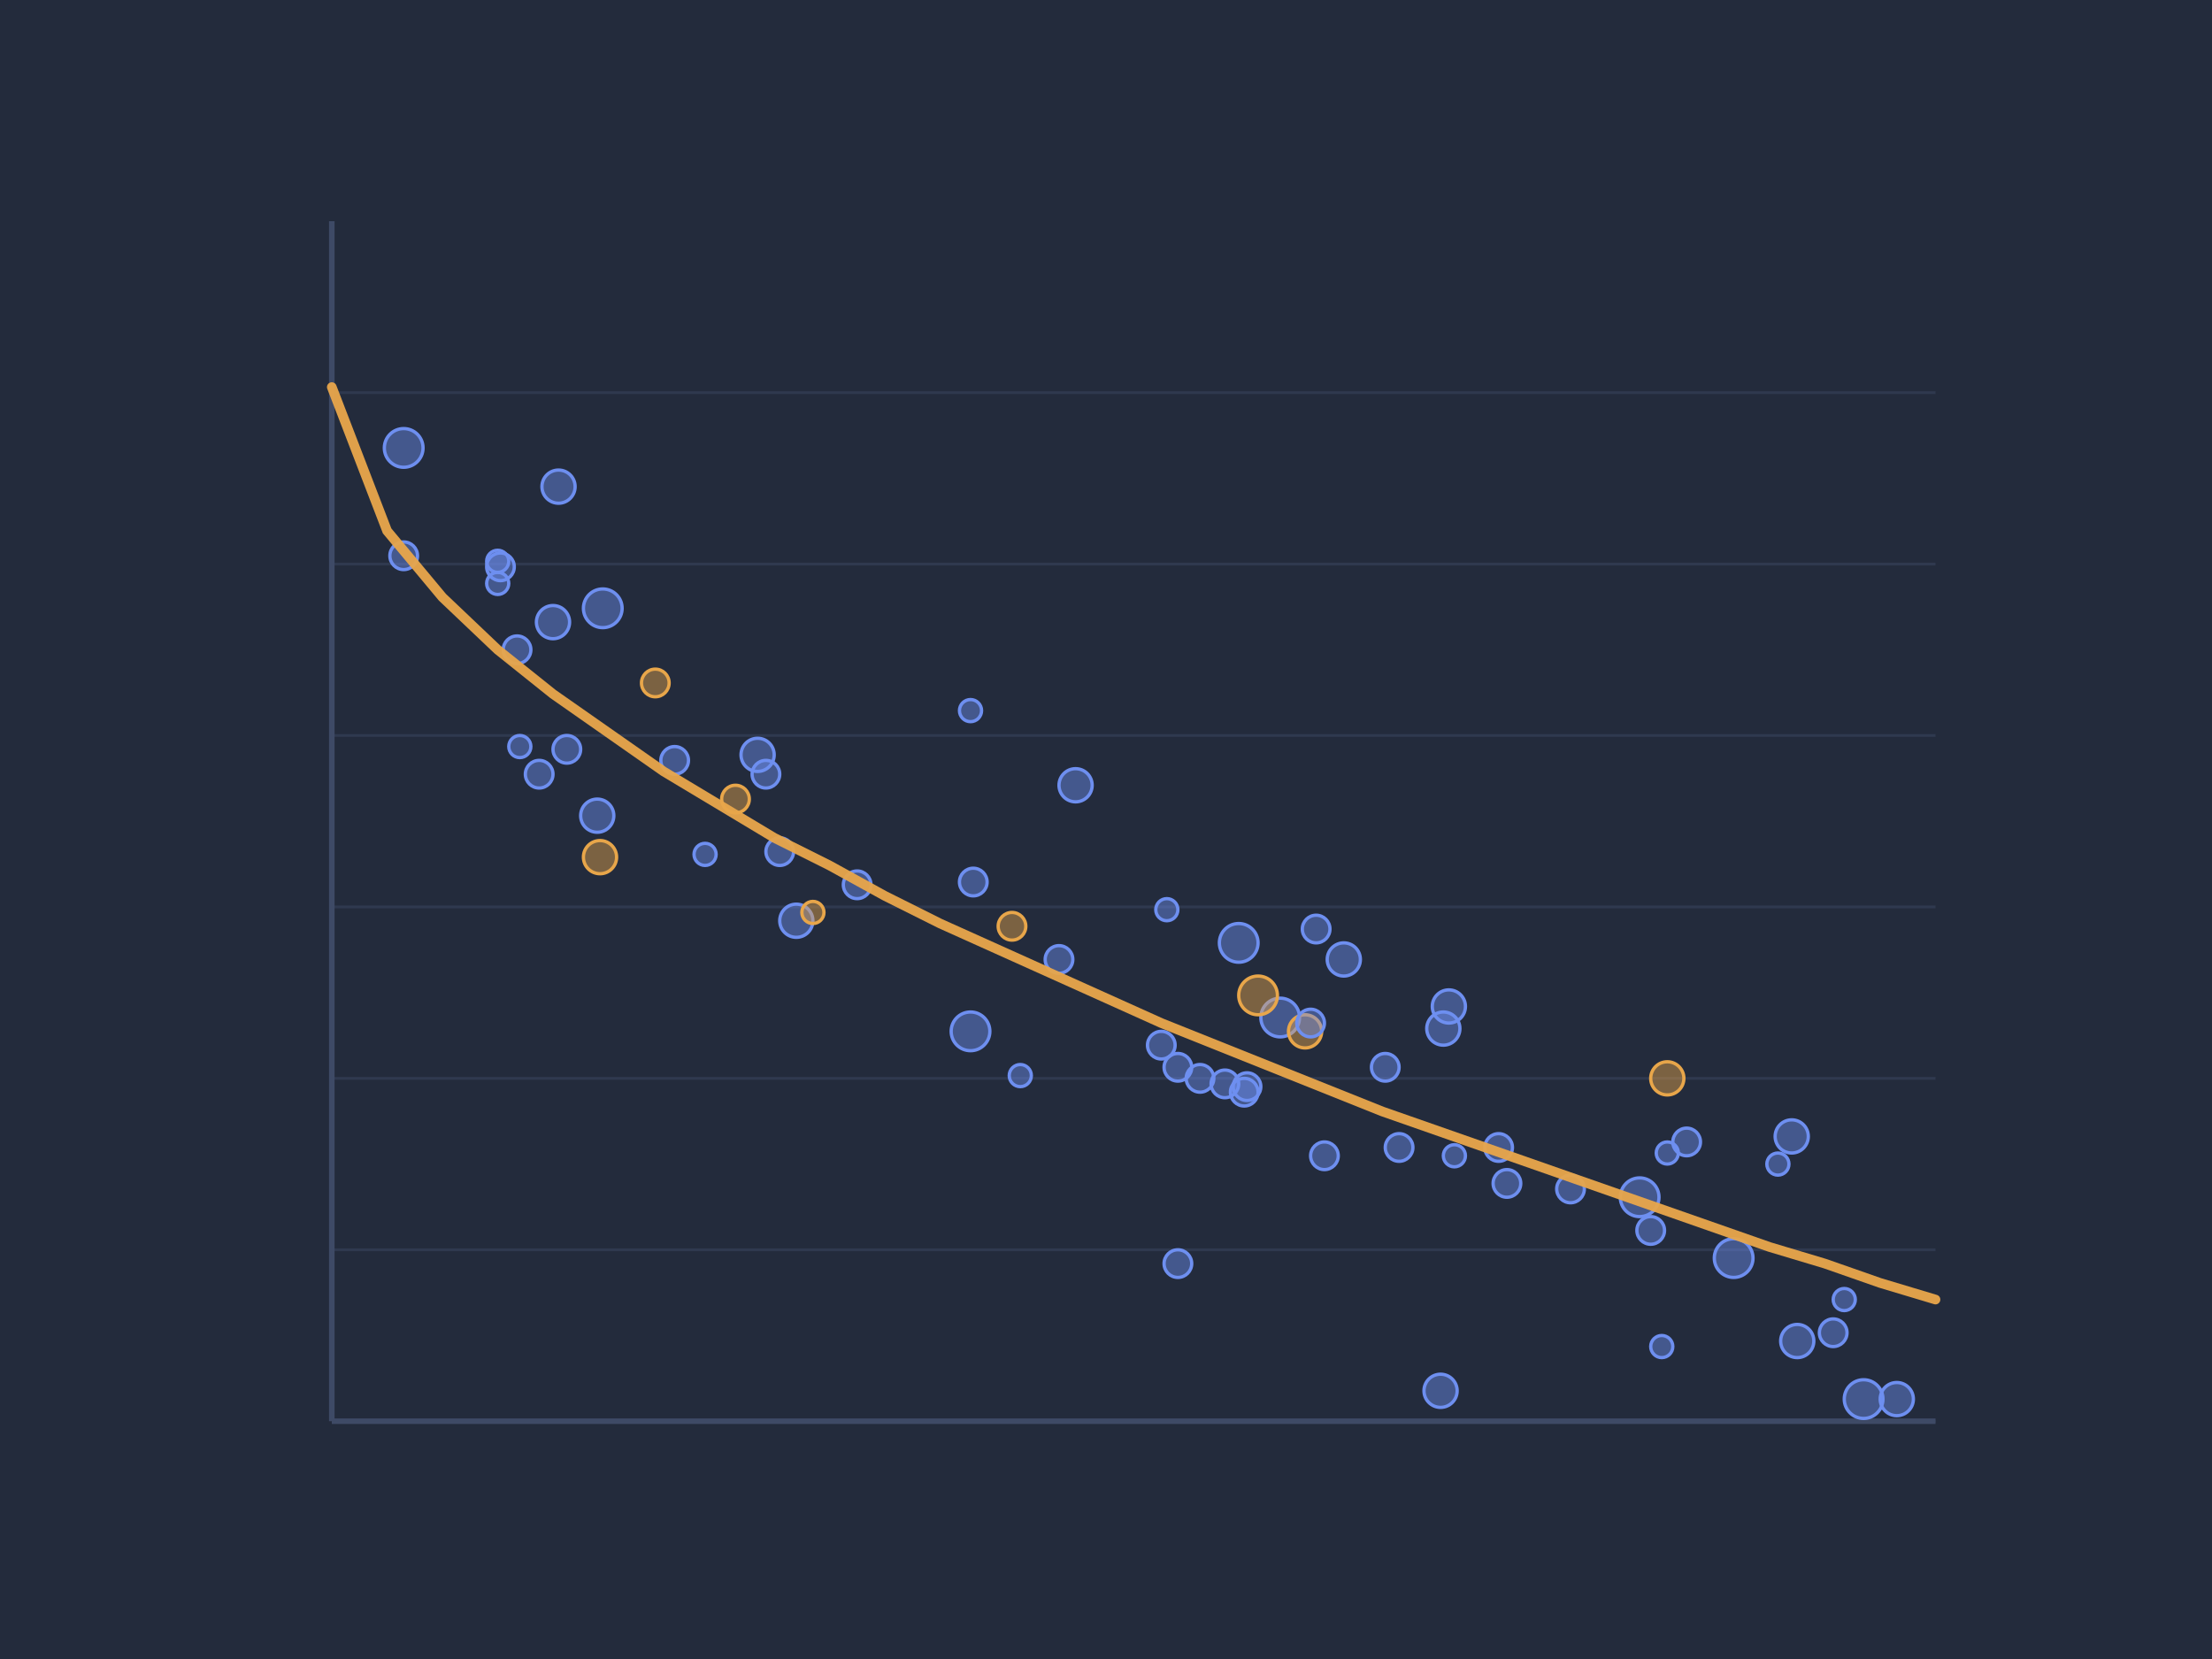
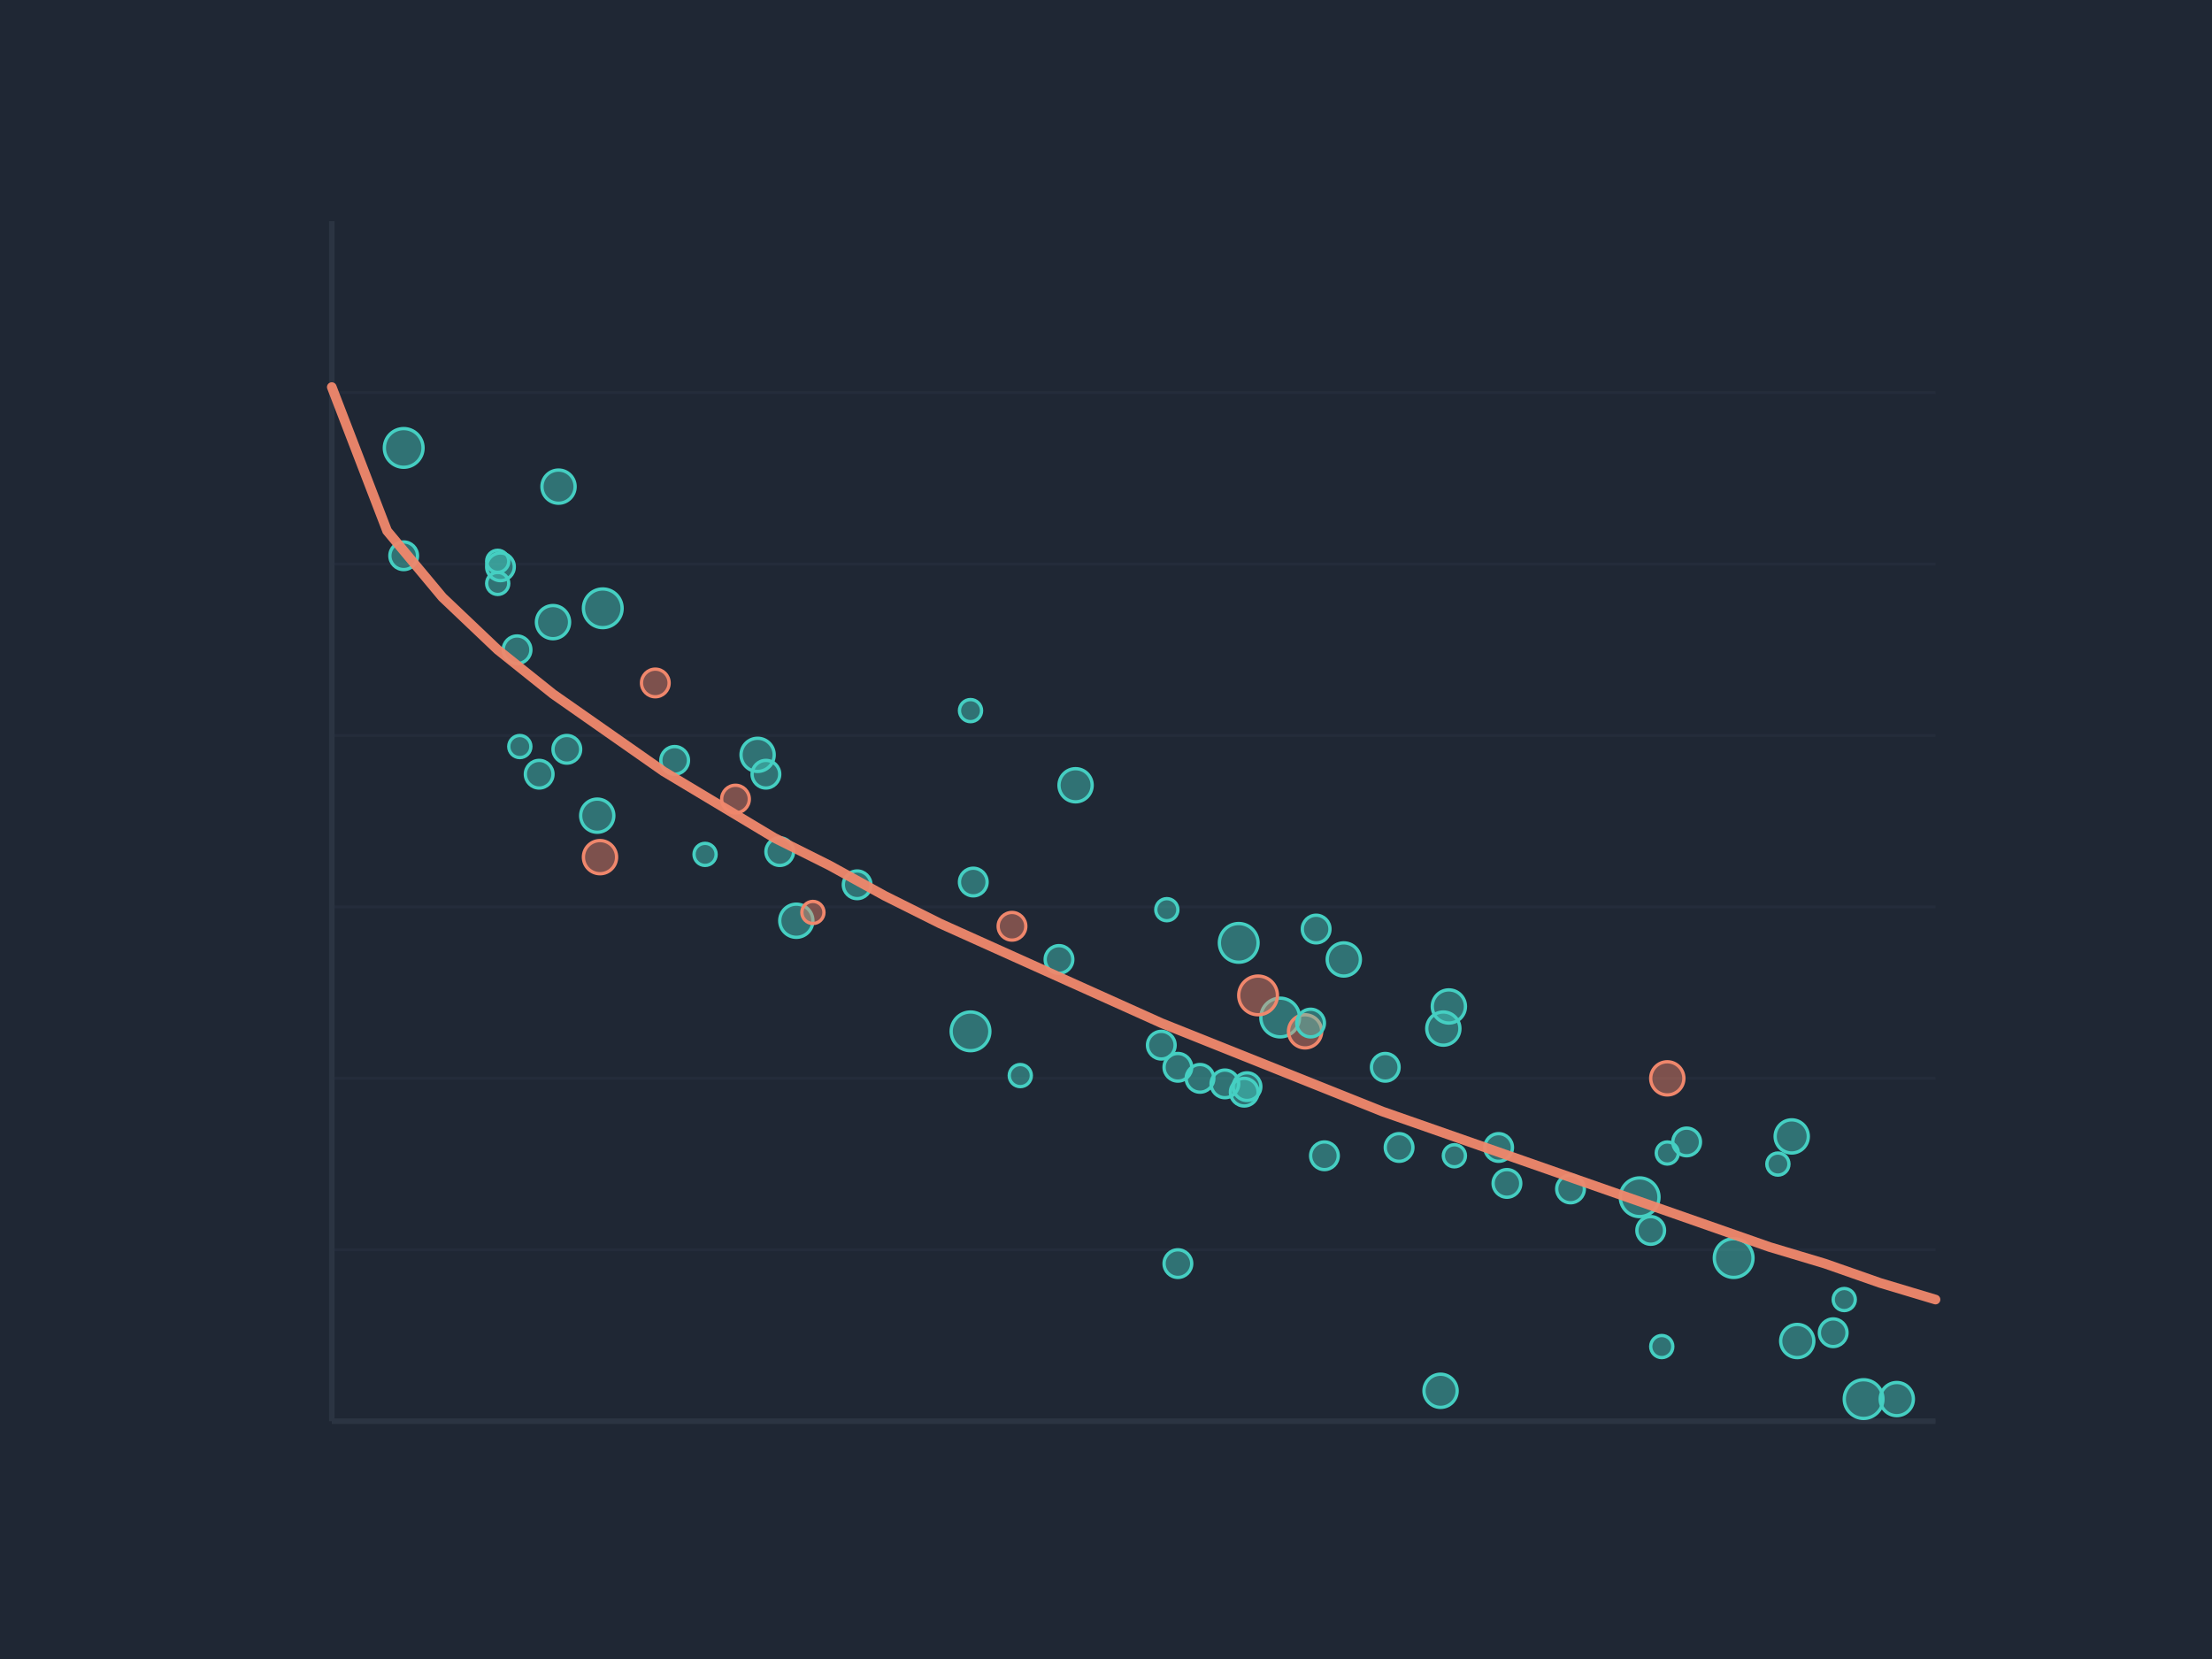
<svg xmlns="http://www.w3.org/2000/svg" viewBox="0 0 800 600" width="800" height="600">
-   <rect width="800" height="600" fill="#232B3C" />
-   <line x1="120" y1="142" x2="700" y2="142" stroke="#3E4A66" stroke-width="1" opacity=".45" />
-   <line x1="120" y1="204" x2="700" y2="204" stroke="#3E4A66" stroke-width="1" opacity=".45" />
-   <line x1="120" y1="266" x2="700" y2="266" stroke="#3E4A66" stroke-width="1" opacity=".45" />
-   <line x1="120" y1="328" x2="700" y2="328" stroke="#3E4A66" stroke-width="1" opacity=".45" />
-   <line x1="120" y1="390" x2="700" y2="390" stroke="#3E4A66" stroke-width="1" opacity=".45" />
-   <line x1="120" y1="452" x2="700" y2="452" stroke="#3E4A66" stroke-width="1" opacity=".45" />
-   <line x1="120" y1="514" x2="700" y2="514" stroke="#3E4A66" stroke-width="1" opacity=".45" />
-   <line x1="120" y1="80" x2="120" y2="514" stroke="#3E4A66" stroke-width="2" />
-   <line x1="120" y1="514" x2="700" y2="514" stroke="#3E4A66" stroke-width="2" />
-   <circle cx="389" cy="284" r="6" fill="#6E8FF0" fill-opacity=".45" stroke="#6E8FF0" stroke-width="1.2" />
-   <circle cx="610" cy="413" r="5" fill="#6E8FF0" fill-opacity=".45" stroke="#6E8FF0" stroke-width="1.2" />
-   <circle cx="422" cy="329" r="4" fill="#6E8FF0" fill-opacity=".45" stroke="#6E8FF0" stroke-width="1.2" />
-   <circle cx="218" cy="220" r="7" fill="#6E8FF0" fill-opacity=".45" stroke="#6E8FF0" stroke-width="1.2" />
-   <circle cx="521" cy="503" r="6" fill="#6E8FF0" fill-opacity=".45" stroke="#6E8FF0" stroke-width="1.2" />
-   <circle cx="479" cy="418" r="5" fill="#6E8FF0" fill-opacity=".45" stroke="#6E8FF0" stroke-width="1.2" />
-   <circle cx="597" cy="445" r="5" fill="#6E8FF0" fill-opacity=".45" stroke="#6E8FF0" stroke-width="1.2" />
-   <circle cx="568" cy="430" r="5" fill="#6E8FF0" fill-opacity=".45" stroke="#6E8FF0" stroke-width="1.2" />
-   <circle cx="603" cy="390" r="6" fill="#E8A64A" fill-opacity=".45" stroke="#E8A64A" stroke-width="1.2" />
-   <circle cx="187" cy="235" r="5" fill="#6E8FF0" fill-opacity=".45" stroke="#6E8FF0" stroke-width="1.2" />
-   <circle cx="443" cy="392" r="5" fill="#6E8FF0" fill-opacity=".45" stroke="#6E8FF0" stroke-width="1.2" />
-   <circle cx="266" cy="289" r="5" fill="#E8A64A" fill-opacity=".45" stroke="#E8A64A" stroke-width="1.2" />
-   <circle cx="450" cy="395" r="5" fill="#6E8FF0" fill-opacity=".45" stroke="#6E8FF0" stroke-width="1.2" />
-   <circle cx="667" cy="470" r="4" fill="#6E8FF0" fill-opacity=".45" stroke="#6E8FF0" stroke-width="1.2" />
-   <circle cx="650" cy="485" r="6" fill="#6E8FF0" fill-opacity=".45" stroke="#6E8FF0" stroke-width="1.2" />
-   <circle cx="451" cy="393" r="5" fill="#6E8FF0" fill-opacity=".45" stroke="#6E8FF0" stroke-width="1.2" />
-   <circle cx="288" cy="333" r="6" fill="#6E8FF0" fill-opacity=".45" stroke="#6E8FF0" stroke-width="1.2" />
-   <circle cx="205" cy="271" r="5" fill="#6E8FF0" fill-opacity=".45" stroke="#6E8FF0" stroke-width="1.2" />
-   <circle cx="146" cy="162" r="7" fill="#6E8FF0" fill-opacity=".45" stroke="#6E8FF0" stroke-width="1.2" />
-   <circle cx="420" cy="378" r="5" fill="#6E8FF0" fill-opacity=".45" stroke="#6E8FF0" stroke-width="1.2" />
-   <circle cx="351" cy="257" r="4" fill="#6E8FF0" fill-opacity=".45" stroke="#6E8FF0" stroke-width="1.2" />
-   <circle cx="674" cy="506" r="7" fill="#6E8FF0" fill-opacity=".45" stroke="#6E8FF0" stroke-width="1.2" />
-   <circle cx="627" cy="455" r="7" fill="#6E8FF0" fill-opacity=".45" stroke="#6E8FF0" stroke-width="1.2" />
-   <circle cx="195" cy="280" r="5" fill="#6E8FF0" fill-opacity=".45" stroke="#6E8FF0" stroke-width="1.2" />
-   <circle cx="282" cy="308" r="5" fill="#6E8FF0" fill-opacity=".45" stroke="#6E8FF0" stroke-width="1.2" />
-   <circle cx="181" cy="205" r="5" fill="#6E8FF0" fill-opacity=".45" stroke="#6E8FF0" stroke-width="1.2" />
-   <circle cx="274" cy="273" r="6" fill="#6E8FF0" fill-opacity=".45" stroke="#6E8FF0" stroke-width="1.2" />
-   <circle cx="463" cy="368" r="7" fill="#6E8FF0" fill-opacity=".45" stroke="#6E8FF0" stroke-width="1.2" />
-   <circle cx="352" cy="319" r="5" fill="#6E8FF0" fill-opacity=".45" stroke="#6E8FF0" stroke-width="1.2" />
-   <circle cx="277" cy="280" r="5" fill="#6E8FF0" fill-opacity=".45" stroke="#6E8FF0" stroke-width="1.2" />
-   <circle cx="486" cy="347" r="6" fill="#6E8FF0" fill-opacity=".45" stroke="#6E8FF0" stroke-width="1.2" />
-   <circle cx="472" cy="373" r="6" fill="#E8A64A" fill-opacity=".45" stroke="#E8A64A" stroke-width="1.2" />
-   <circle cx="200" cy="225" r="6" fill="#6E8FF0" fill-opacity=".45" stroke="#6E8FF0" stroke-width="1.2" />
-   <circle cx="593" cy="433" r="7" fill="#6E8FF0" fill-opacity=".45" stroke="#6E8FF0" stroke-width="1.2" />
-   <circle cx="426" cy="457" r="5" fill="#6E8FF0" fill-opacity=".45" stroke="#6E8FF0" stroke-width="1.2" />
-   <circle cx="448" cy="341" r="7" fill="#6E8FF0" fill-opacity=".45" stroke="#6E8FF0" stroke-width="1.2" />
-   <circle cx="294" cy="330" r="4" fill="#E8A64A" fill-opacity=".45" stroke="#E8A64A" stroke-width="1.2" />
-   <circle cx="366" cy="335" r="5" fill="#E8A64A" fill-opacity=".45" stroke="#E8A64A" stroke-width="1.2" />
-   <circle cx="237" cy="247" r="5" fill="#E8A64A" fill-opacity=".45" stroke="#E8A64A" stroke-width="1.2" />
-   <circle cx="216" cy="295" r="6" fill="#6E8FF0" fill-opacity=".45" stroke="#6E8FF0" stroke-width="1.2" />
-   <circle cx="501" cy="386" r="5" fill="#6E8FF0" fill-opacity=".45" stroke="#6E8FF0" stroke-width="1.2" />
-   <circle cx="648" cy="411" r="6" fill="#6E8FF0" fill-opacity=".45" stroke="#6E8FF0" stroke-width="1.2" />
-   <circle cx="526" cy="418" r="4" fill="#6E8FF0" fill-opacity=".45" stroke="#6E8FF0" stroke-width="1.2" />
-   <circle cx="542" cy="415" r="5" fill="#6E8FF0" fill-opacity=".45" stroke="#6E8FF0" stroke-width="1.2" />
-   <circle cx="180" cy="203" r="4" fill="#6E8FF0" fill-opacity=".45" stroke="#6E8FF0" stroke-width="1.2" />
-   <circle cx="545" cy="428" r="5" fill="#6E8FF0" fill-opacity=".45" stroke="#6E8FF0" stroke-width="1.2" />
-   <circle cx="643" cy="421" r="4" fill="#6E8FF0" fill-opacity=".45" stroke="#6E8FF0" stroke-width="1.2" />
-   <circle cx="369" cy="389" r="4" fill="#6E8FF0" fill-opacity=".45" stroke="#6E8FF0" stroke-width="1.2" />
-   <circle cx="455" cy="360" r="7" fill="#E8A64A" fill-opacity=".45" stroke="#E8A64A" stroke-width="1.2" />
-   <circle cx="180" cy="211" r="4" fill="#6E8FF0" fill-opacity=".45" stroke="#6E8FF0" stroke-width="1.2" />
-   <circle cx="686" cy="506" r="6" fill="#6E8FF0" fill-opacity=".45" stroke="#6E8FF0" stroke-width="1.2" />
-   <circle cx="522" cy="372" r="6" fill="#6E8FF0" fill-opacity=".45" stroke="#6E8FF0" stroke-width="1.2" />
-   <circle cx="601" cy="487" r="4" fill="#6E8FF0" fill-opacity=".45" stroke="#6E8FF0" stroke-width="1.2" />
-   <circle cx="188" cy="270" r="4" fill="#6E8FF0" fill-opacity=".45" stroke="#6E8FF0" stroke-width="1.2" />
-   <circle cx="524" cy="364" r="6" fill="#6E8FF0" fill-opacity=".45" stroke="#6E8FF0" stroke-width="1.2" />
-   <circle cx="146" cy="201" r="5" fill="#6E8FF0" fill-opacity=".45" stroke="#6E8FF0" stroke-width="1.2" />
-   <circle cx="476" cy="336" r="5" fill="#6E8FF0" fill-opacity=".45" stroke="#6E8FF0" stroke-width="1.2" />
-   <circle cx="383" cy="347" r="5" fill="#6E8FF0" fill-opacity=".45" stroke="#6E8FF0" stroke-width="1.2" />
-   <circle cx="506" cy="415" r="5" fill="#6E8FF0" fill-opacity=".45" stroke="#6E8FF0" stroke-width="1.2" />
-   <circle cx="351" cy="373" r="7" fill="#6E8FF0" fill-opacity=".45" stroke="#6E8FF0" stroke-width="1.2" />
-   <circle cx="255" cy="309" r="4" fill="#6E8FF0" fill-opacity=".45" stroke="#6E8FF0" stroke-width="1.2" />
-   <circle cx="663" cy="482" r="5" fill="#6E8FF0" fill-opacity=".45" stroke="#6E8FF0" stroke-width="1.2" />
-   <circle cx="202" cy="176" r="6" fill="#6E8FF0" fill-opacity=".45" stroke="#6E8FF0" stroke-width="1.2" />
-   <circle cx="426" cy="386" r="5" fill="#6E8FF0" fill-opacity=".45" stroke="#6E8FF0" stroke-width="1.2" />
-   <circle cx="603" cy="417" r="4" fill="#6E8FF0" fill-opacity=".45" stroke="#6E8FF0" stroke-width="1.2" />
-   <circle cx="474" cy="370" r="5" fill="#6E8FF0" fill-opacity=".45" stroke="#6E8FF0" stroke-width="1.2" />
-   <circle cx="310" cy="320" r="5" fill="#6E8FF0" fill-opacity=".45" stroke="#6E8FF0" stroke-width="1.2" />
-   <circle cx="244" cy="275" r="5" fill="#6E8FF0" fill-opacity=".45" stroke="#6E8FF0" stroke-width="1.2" />
-   <circle cx="217" cy="310" r="6" fill="#E8A64A" fill-opacity=".45" stroke="#E8A64A" stroke-width="1.2" />
-   <circle cx="434" cy="390" r="5" fill="#6E8FF0" fill-opacity=".45" stroke="#6E8FF0" stroke-width="1.2" />
-   <polyline points="120,140 140,192 160,216 180,235 200,251 220,265 240,279 260,291 280,303 300,313 320,324 340,334 360,343 380,352 400,361 420,370 440,378 460,386 480,394 500,402 520,409 540,416 560,423 580,430 600,437 620,444 640,451 660,457 680,464 700,470" fill="none" stroke="#E8A64A" stroke-width="3.5" stroke-linecap="round" opacity=".95" />
+   <rect width="800" height="600" fill="#1F2734" />
+   <line x1="120" y1="142" x2="700" y2="142" stroke="#2B3442" stroke-width="1" opacity=".45" />
+   <line x1="120" y1="204" x2="700" y2="204" stroke="#2B3442" stroke-width="1" opacity=".45" />
+   <line x1="120" y1="266" x2="700" y2="266" stroke="#2B3442" stroke-width="1" opacity=".45" />
+   <line x1="120" y1="328" x2="700" y2="328" stroke="#2B3442" stroke-width="1" opacity=".45" />
+   <line x1="120" y1="390" x2="700" y2="390" stroke="#2B3442" stroke-width="1" opacity=".45" />
+   <line x1="120" y1="452" x2="700" y2="452" stroke="#2B3442" stroke-width="1" opacity=".45" />
+   <line x1="120" y1="514" x2="700" y2="514" stroke="#2B3442" stroke-width="1" opacity=".45" />
+   <line x1="120" y1="80" x2="120" y2="514" stroke="#2B3442" stroke-width="2" />
+   <line x1="120" y1="514" x2="700" y2="514" stroke="#2B3442" stroke-width="2" />
+   <circle cx="389" cy="284" r="6" fill="#45CFC2" fill-opacity=".45" stroke="#45CFC2" stroke-width="1.2" />
+   <circle cx="610" cy="413" r="5" fill="#45CFC2" fill-opacity=".45" stroke="#45CFC2" stroke-width="1.2" />
+   <circle cx="422" cy="329" r="4" fill="#45CFC2" fill-opacity=".45" stroke="#45CFC2" stroke-width="1.2" />
+   <circle cx="218" cy="220" r="7" fill="#45CFC2" fill-opacity=".45" stroke="#45CFC2" stroke-width="1.2" />
+   <circle cx="521" cy="503" r="6" fill="#45CFC2" fill-opacity=".45" stroke="#45CFC2" stroke-width="1.2" />
+   <circle cx="479" cy="418" r="5" fill="#45CFC2" fill-opacity=".45" stroke="#45CFC2" stroke-width="1.2" />
+   <circle cx="597" cy="445" r="5" fill="#45CFC2" fill-opacity=".45" stroke="#45CFC2" stroke-width="1.2" />
+   <circle cx="568" cy="430" r="5" fill="#45CFC2" fill-opacity=".45" stroke="#45CFC2" stroke-width="1.2" />
+   <circle cx="603" cy="390" r="6" fill="#F0876C" fill-opacity=".45" stroke="#F0876C" stroke-width="1.2" />
+   <circle cx="187" cy="235" r="5" fill="#45CFC2" fill-opacity=".45" stroke="#45CFC2" stroke-width="1.2" />
+   <circle cx="443" cy="392" r="5" fill="#45CFC2" fill-opacity=".45" stroke="#45CFC2" stroke-width="1.2" />
+   <circle cx="266" cy="289" r="5" fill="#F0876C" fill-opacity=".45" stroke="#F0876C" stroke-width="1.2" />
+   <circle cx="450" cy="395" r="5" fill="#45CFC2" fill-opacity=".45" stroke="#45CFC2" stroke-width="1.2" />
+   <circle cx="667" cy="470" r="4" fill="#45CFC2" fill-opacity=".45" stroke="#45CFC2" stroke-width="1.2" />
+   <circle cx="650" cy="485" r="6" fill="#45CFC2" fill-opacity=".45" stroke="#45CFC2" stroke-width="1.2" />
+   <circle cx="451" cy="393" r="5" fill="#45CFC2" fill-opacity=".45" stroke="#45CFC2" stroke-width="1.2" />
+   <circle cx="288" cy="333" r="6" fill="#45CFC2" fill-opacity=".45" stroke="#45CFC2" stroke-width="1.2" />
+   <circle cx="205" cy="271" r="5" fill="#45CFC2" fill-opacity=".45" stroke="#45CFC2" stroke-width="1.2" />
+   <circle cx="146" cy="162" r="7" fill="#45CFC2" fill-opacity=".45" stroke="#45CFC2" stroke-width="1.2" />
+   <circle cx="420" cy="378" r="5" fill="#45CFC2" fill-opacity=".45" stroke="#45CFC2" stroke-width="1.2" />
+   <circle cx="351" cy="257" r="4" fill="#45CFC2" fill-opacity=".45" stroke="#45CFC2" stroke-width="1.2" />
+   <circle cx="674" cy="506" r="7" fill="#45CFC2" fill-opacity=".45" stroke="#45CFC2" stroke-width="1.2" />
+   <circle cx="627" cy="455" r="7" fill="#45CFC2" fill-opacity=".45" stroke="#45CFC2" stroke-width="1.2" />
+   <circle cx="195" cy="280" r="5" fill="#45CFC2" fill-opacity=".45" stroke="#45CFC2" stroke-width="1.2" />
+   <circle cx="282" cy="308" r="5" fill="#45CFC2" fill-opacity=".45" stroke="#45CFC2" stroke-width="1.2" />
+   <circle cx="181" cy="205" r="5" fill="#45CFC2" fill-opacity=".45" stroke="#45CFC2" stroke-width="1.2" />
+   <circle cx="274" cy="273" r="6" fill="#45CFC2" fill-opacity=".45" stroke="#45CFC2" stroke-width="1.2" />
+   <circle cx="463" cy="368" r="7" fill="#45CFC2" fill-opacity=".45" stroke="#45CFC2" stroke-width="1.2" />
+   <circle cx="352" cy="319" r="5" fill="#45CFC2" fill-opacity=".45" stroke="#45CFC2" stroke-width="1.2" />
+   <circle cx="277" cy="280" r="5" fill="#45CFC2" fill-opacity=".45" stroke="#45CFC2" stroke-width="1.2" />
+   <circle cx="486" cy="347" r="6" fill="#45CFC2" fill-opacity=".45" stroke="#45CFC2" stroke-width="1.2" />
+   <circle cx="472" cy="373" r="6" fill="#F0876C" fill-opacity=".45" stroke="#F0876C" stroke-width="1.2" />
+   <circle cx="200" cy="225" r="6" fill="#45CFC2" fill-opacity=".45" stroke="#45CFC2" stroke-width="1.2" />
+   <circle cx="593" cy="433" r="7" fill="#45CFC2" fill-opacity=".45" stroke="#45CFC2" stroke-width="1.2" />
+   <circle cx="426" cy="457" r="5" fill="#45CFC2" fill-opacity=".45" stroke="#45CFC2" stroke-width="1.2" />
+   <circle cx="448" cy="341" r="7" fill="#45CFC2" fill-opacity=".45" stroke="#45CFC2" stroke-width="1.2" />
+   <circle cx="294" cy="330" r="4" fill="#F0876C" fill-opacity=".45" stroke="#F0876C" stroke-width="1.2" />
+   <circle cx="366" cy="335" r="5" fill="#F0876C" fill-opacity=".45" stroke="#F0876C" stroke-width="1.2" />
+   <circle cx="237" cy="247" r="5" fill="#F0876C" fill-opacity=".45" stroke="#F0876C" stroke-width="1.2" />
+   <circle cx="216" cy="295" r="6" fill="#45CFC2" fill-opacity=".45" stroke="#45CFC2" stroke-width="1.2" />
+   <circle cx="501" cy="386" r="5" fill="#45CFC2" fill-opacity=".45" stroke="#45CFC2" stroke-width="1.2" />
+   <circle cx="648" cy="411" r="6" fill="#45CFC2" fill-opacity=".45" stroke="#45CFC2" stroke-width="1.2" />
+   <circle cx="526" cy="418" r="4" fill="#45CFC2" fill-opacity=".45" stroke="#45CFC2" stroke-width="1.2" />
+   <circle cx="542" cy="415" r="5" fill="#45CFC2" fill-opacity=".45" stroke="#45CFC2" stroke-width="1.2" />
+   <circle cx="180" cy="203" r="4" fill="#45CFC2" fill-opacity=".45" stroke="#45CFC2" stroke-width="1.2" />
+   <circle cx="545" cy="428" r="5" fill="#45CFC2" fill-opacity=".45" stroke="#45CFC2" stroke-width="1.2" />
+   <circle cx="643" cy="421" r="4" fill="#45CFC2" fill-opacity=".45" stroke="#45CFC2" stroke-width="1.2" />
+   <circle cx="369" cy="389" r="4" fill="#45CFC2" fill-opacity=".45" stroke="#45CFC2" stroke-width="1.2" />
+   <circle cx="455" cy="360" r="7" fill="#F0876C" fill-opacity=".45" stroke="#F0876C" stroke-width="1.2" />
+   <circle cx="180" cy="211" r="4" fill="#45CFC2" fill-opacity=".45" stroke="#45CFC2" stroke-width="1.2" />
+   <circle cx="686" cy="506" r="6" fill="#45CFC2" fill-opacity=".45" stroke="#45CFC2" stroke-width="1.2" />
+   <circle cx="522" cy="372" r="6" fill="#45CFC2" fill-opacity=".45" stroke="#45CFC2" stroke-width="1.2" />
+   <circle cx="601" cy="487" r="4" fill="#45CFC2" fill-opacity=".45" stroke="#45CFC2" stroke-width="1.2" />
+   <circle cx="188" cy="270" r="4" fill="#45CFC2" fill-opacity=".45" stroke="#45CFC2" stroke-width="1.2" />
+   <circle cx="524" cy="364" r="6" fill="#45CFC2" fill-opacity=".45" stroke="#45CFC2" stroke-width="1.2" />
+   <circle cx="146" cy="201" r="5" fill="#45CFC2" fill-opacity=".45" stroke="#45CFC2" stroke-width="1.2" />
+   <circle cx="476" cy="336" r="5" fill="#45CFC2" fill-opacity=".45" stroke="#45CFC2" stroke-width="1.2" />
+   <circle cx="383" cy="347" r="5" fill="#45CFC2" fill-opacity=".45" stroke="#45CFC2" stroke-width="1.2" />
+   <circle cx="506" cy="415" r="5" fill="#45CFC2" fill-opacity=".45" stroke="#45CFC2" stroke-width="1.2" />
+   <circle cx="351" cy="373" r="7" fill="#45CFC2" fill-opacity=".45" stroke="#45CFC2" stroke-width="1.2" />
+   <circle cx="255" cy="309" r="4" fill="#45CFC2" fill-opacity=".45" stroke="#45CFC2" stroke-width="1.2" />
+   <circle cx="663" cy="482" r="5" fill="#45CFC2" fill-opacity=".45" stroke="#45CFC2" stroke-width="1.2" />
+   <circle cx="202" cy="176" r="6" fill="#45CFC2" fill-opacity=".45" stroke="#45CFC2" stroke-width="1.2" />
+   <circle cx="426" cy="386" r="5" fill="#45CFC2" fill-opacity=".45" stroke="#45CFC2" stroke-width="1.2" />
+   <circle cx="603" cy="417" r="4" fill="#45CFC2" fill-opacity=".45" stroke="#45CFC2" stroke-width="1.2" />
+   <circle cx="474" cy="370" r="5" fill="#45CFC2" fill-opacity=".45" stroke="#45CFC2" stroke-width="1.2" />
+   <circle cx="310" cy="320" r="5" fill="#45CFC2" fill-opacity=".45" stroke="#45CFC2" stroke-width="1.2" />
+   <circle cx="244" cy="275" r="5" fill="#45CFC2" fill-opacity=".45" stroke="#45CFC2" stroke-width="1.2" />
+   <circle cx="217" cy="310" r="6" fill="#F0876C" fill-opacity=".45" stroke="#F0876C" stroke-width="1.2" />
+   <circle cx="434" cy="390" r="5" fill="#45CFC2" fill-opacity=".45" stroke="#45CFC2" stroke-width="1.2" />
+   <polyline points="120,140 140,192 160,216 180,235 200,251 220,265 240,279 260,291 280,303 300,313 320,324 340,334 360,343 380,352 400,361 420,370 440,378 460,386 480,394 500,402 520,409 540,416 560,423 580,430 600,437 620,444 640,451 660,457 680,464 700,470" fill="none" stroke="#F0876C" stroke-width="3.5" stroke-linecap="round" opacity=".95" />
</svg>
